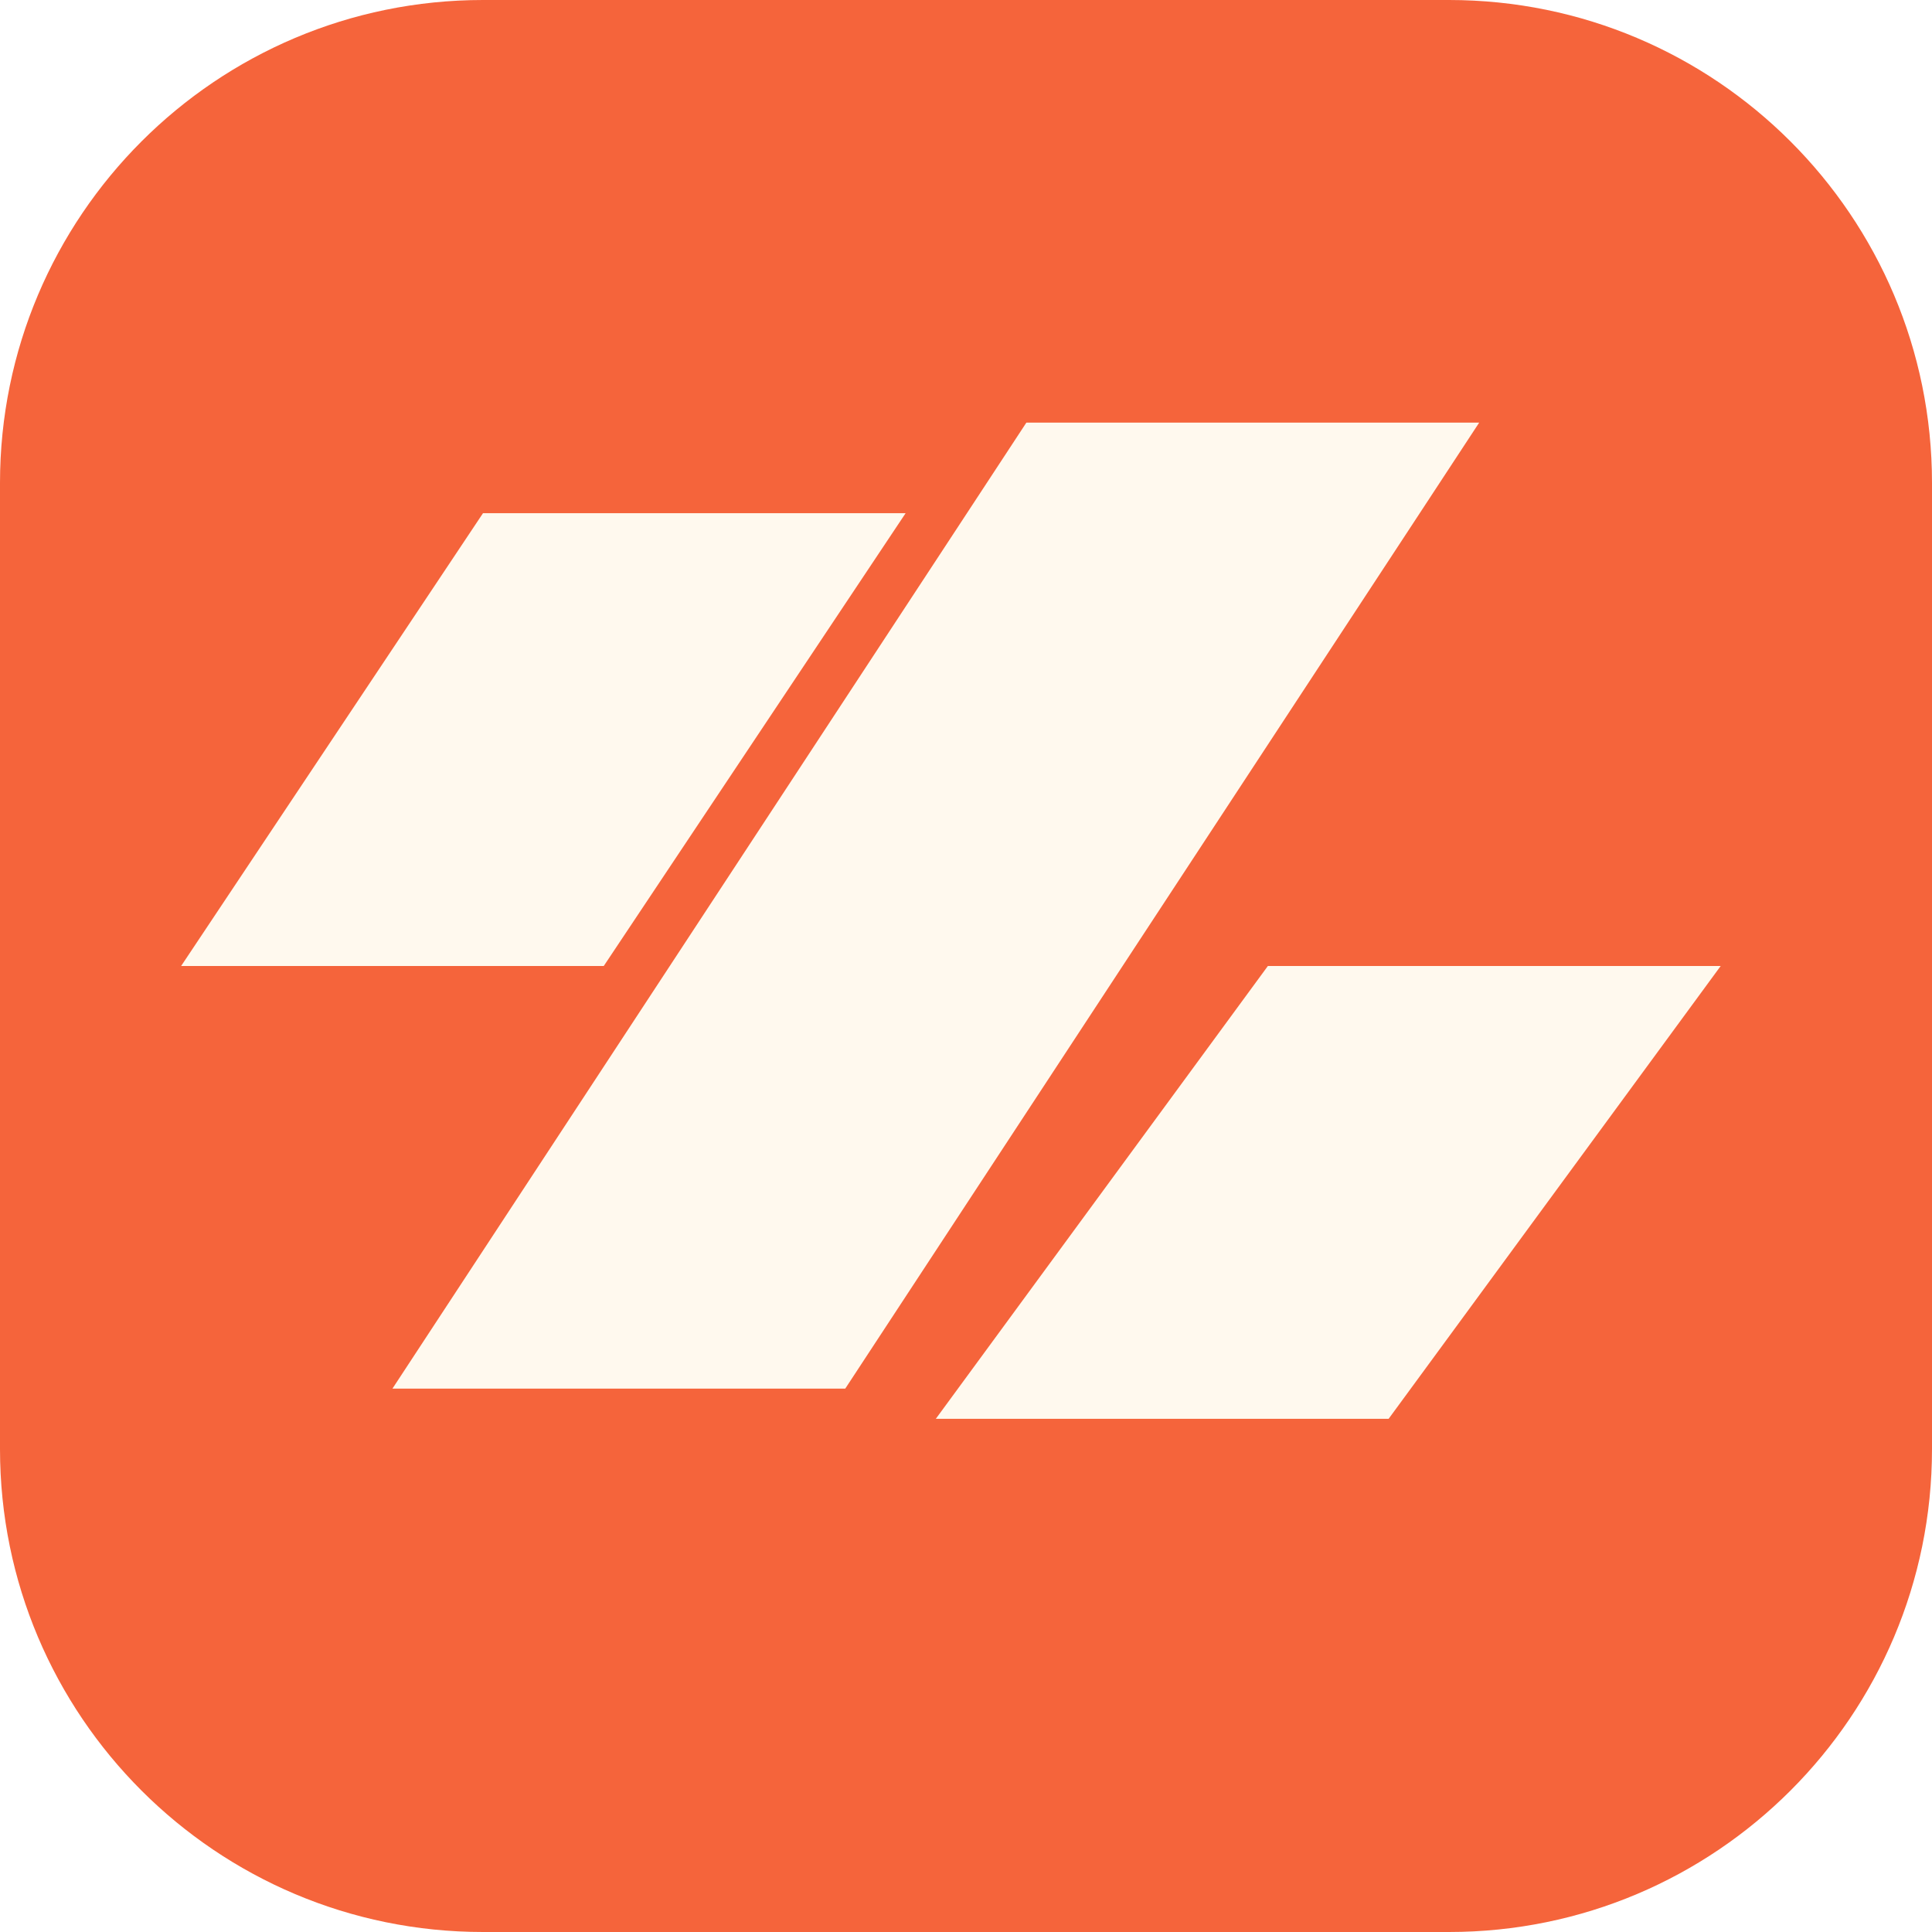
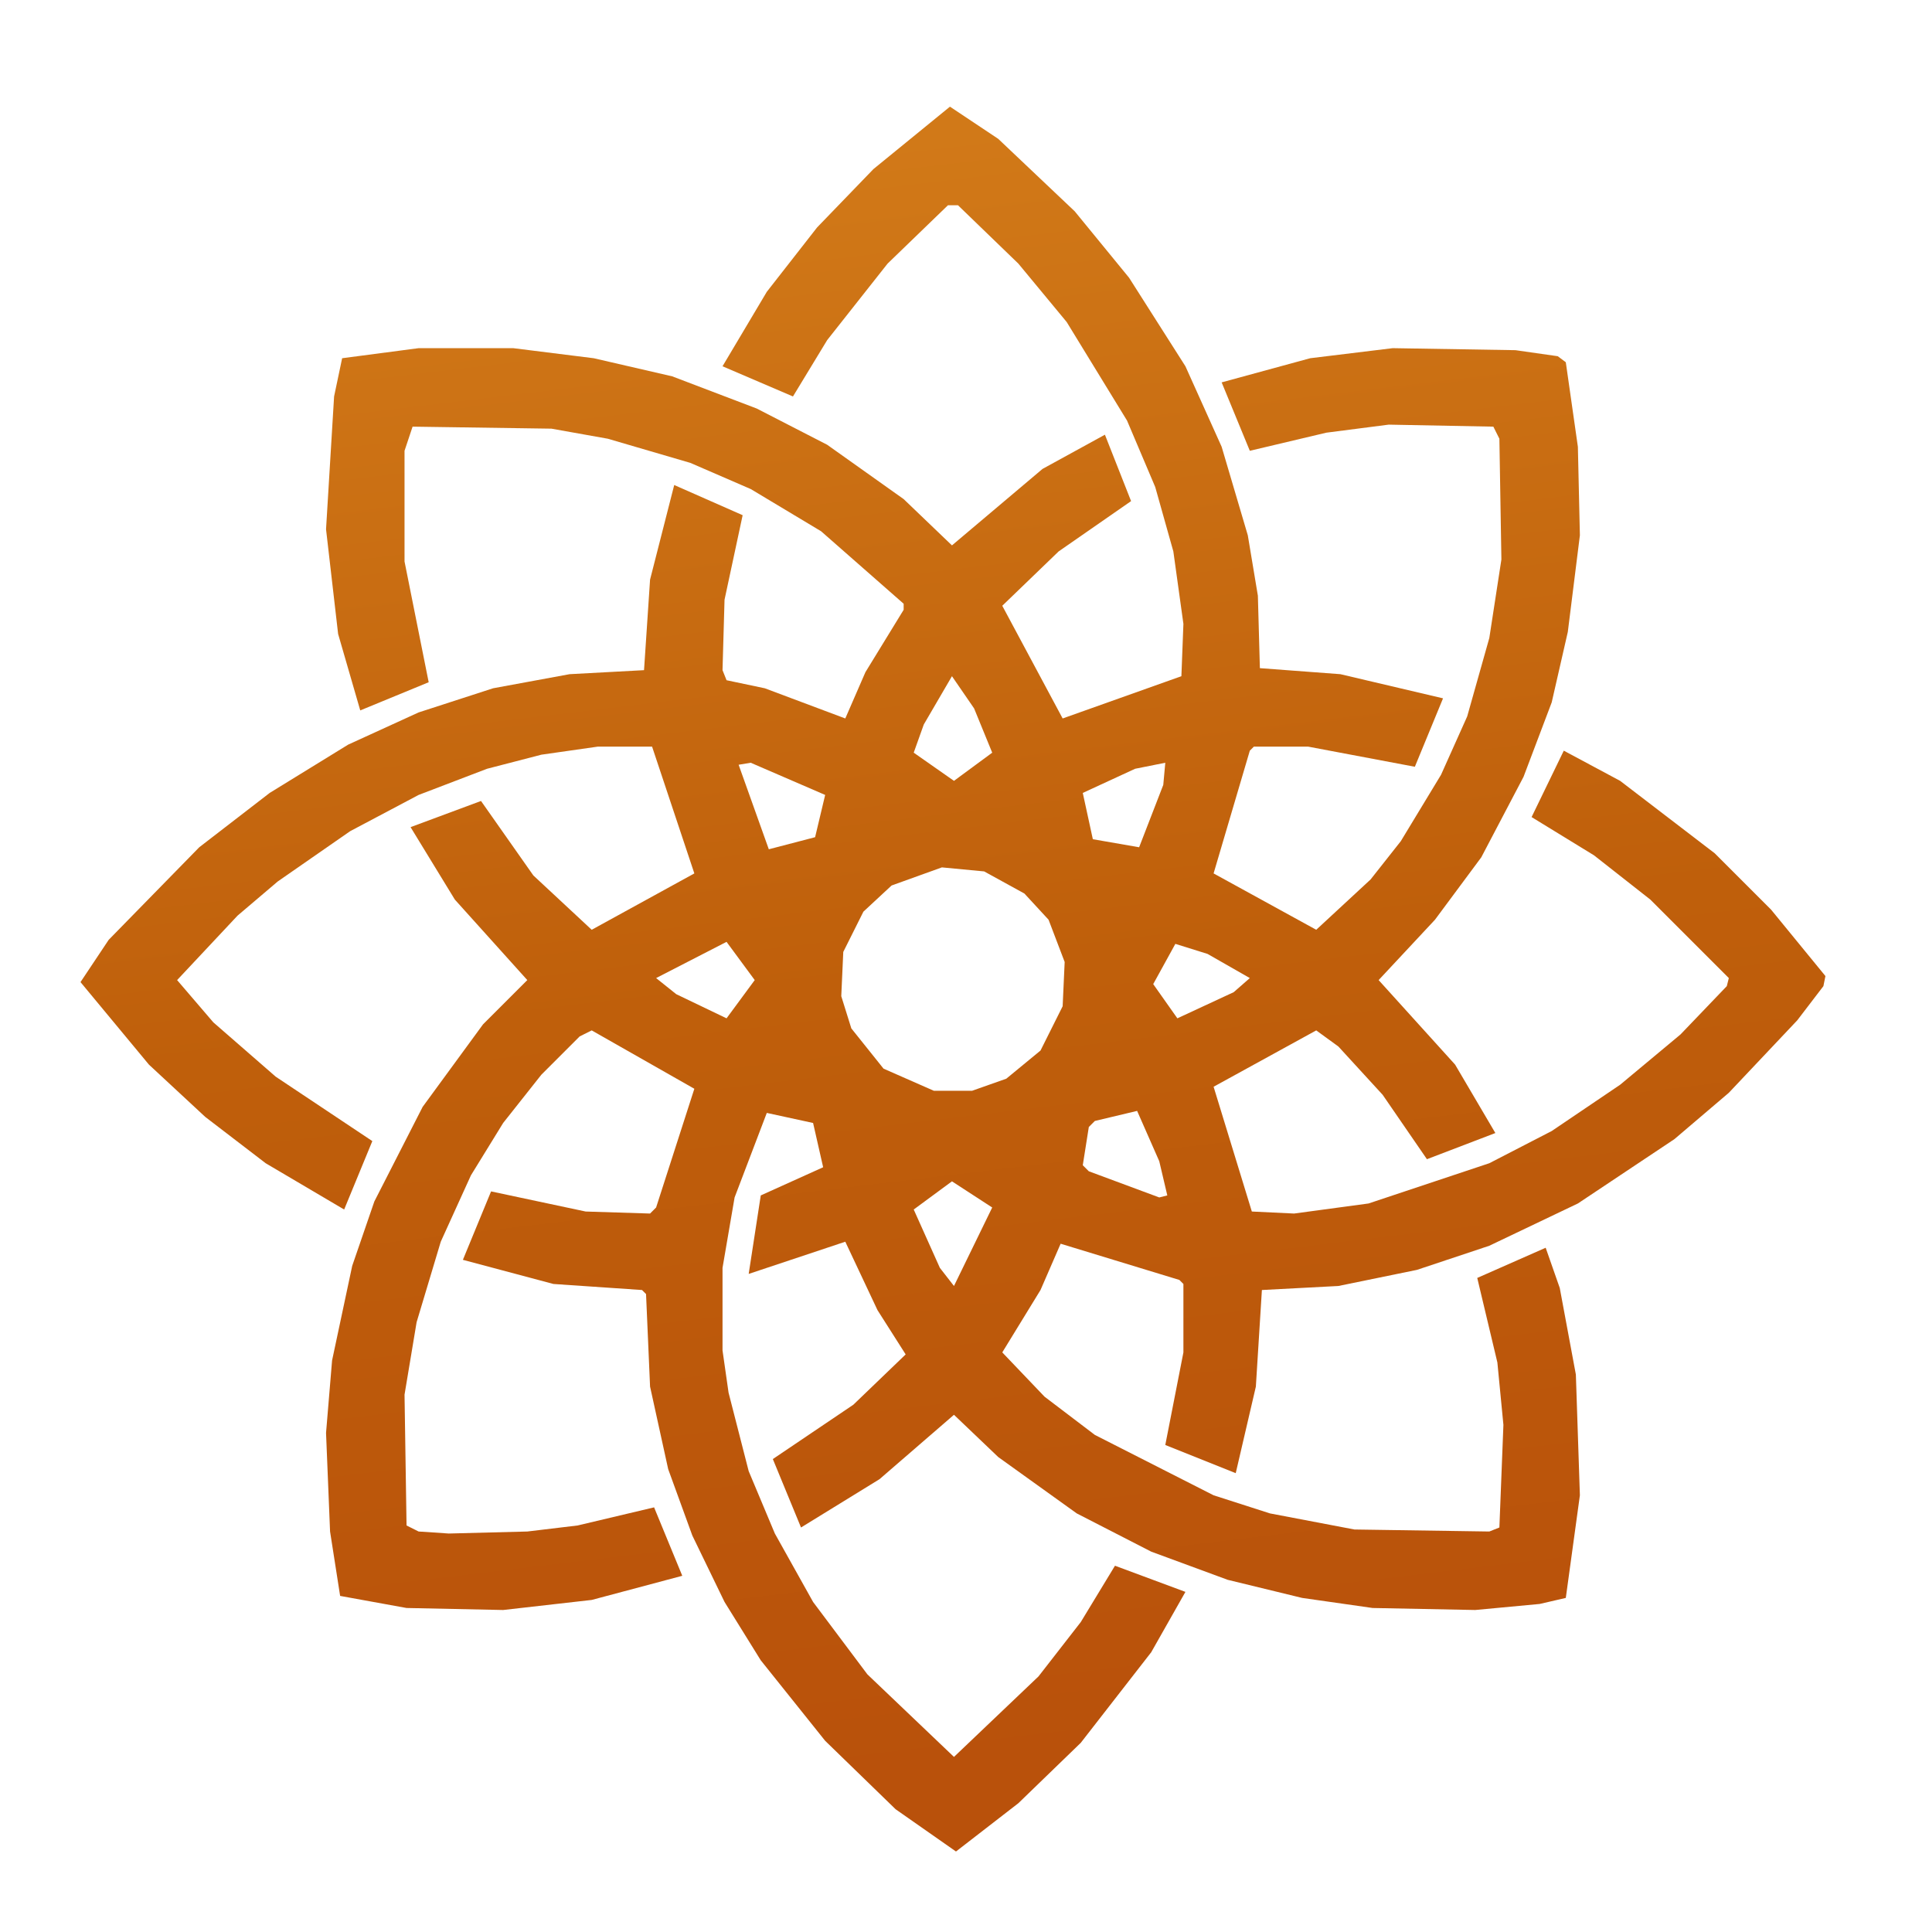
- <svg xmlns="http://www.w3.org/2000/svg" viewBox="0 0 64 64">
-   <rect width="64" height="64" rx="16" fill="#f5643b" />
-   <path d="M13 46 34 14h15L28 46H13ZM16 17h14L20 32H6l10-15ZM42 32h15L46 47H31l11-15Z" fill="#fff9ee" />
+ <svg xmlns="http://www.w3.org/2000/svg" viewBox="0 0 950 960" role="img" aria-label="Bunga Sangkara Karya">
+   <defs>
+     <linearGradient id="flower" x1="0" y1="0" x2=".12" y2="1">
+       <stop stop-color="#d47d1a" />
+       <stop offset=".55" stop-color="#bf5f0b" />
+       <stop offset="1" stop-color="#b9510b" />
+     </linearGradient>
+   </defs>
+   <path d="M472,53 434,84 406,113 381,145 359,182 394,197 411,169 441,131 471,102 476,102 506,131 530,160 560,209 574,242 583,274 588,310 587,336 528,357 498,301 526,274 562,249 549,216 518,233 473,271 449,248 411,221 376,203 334,187 295,178 255,173 208,173 170,178 166,197 162,263 168,315 179,353 213,339 201,279 201,224 205,212 274,213 302,218 343,230 373,243 408,264 449,300 449,303 430,334 420,357 380,342 361,338 359,333 360,298 369,256 335,241 323,288 320,333 283,335 245,342 208,354 173,370 134,394 99,421 54,467 40,488 74,529 102,555 132,578 171,601 185,567 137,535 106,508 88,487 118,455 138,438 174,413 208,395 242,382 269,375 297,371 324,371 345,434 294,462 265,435 239,398 204,411 226,447 262,487 240,509 210,550 186,597 175,629 165,676 162,712 164,761 169,793 202,799 250,800 294,795 339,783 325,749 287,758 262,761 223,762 208,761 202,758 201,693 207,657 219,617 234,584 250,558 269,534 288,515 294,512 345,541 326,600 323,603 291,602 244,592 230,626 275,638 319,641 321,643 323,689 332,730 344,763 360,796 378,825 410,865 445,899 475,920 506,896 537,866 572,821 589,791 554,778 537,806 516,833 474,873 431,832 404,796 385,762 372,731 362,692 359,671 359,630 365,595 381,553 404,558 409,580 378,594 372,633 420,617 436,651 450,673 424,698 384,725 398,759 437,735 474,703 496,724 535,752 572,771 610,785 647,794 682,799 733,800 765,797 778,794 785,743 783,683 775,640 768,620 734,635 744,677 747,708 745,759 740,761 673,760 631,752 603,743 544,713 519,694 498,672 517,641 527,618 586,636 588,638 588,672 579,718 614,732 624,689 627,641 665,639 704,631 740,619 784,598 832,566 859,543 893,507 906,490 907,485 880,452 852,424 805,388 777,373 761,406 792,425 820,447 859,486 858,490 835,514 805,539 771,562 740,578 680,598 643,603 622,602 603,540 654,512 665,520 687,544 709,576 743,563 723,529 685,487 713,457 736,426 757,386 771,349 779,314 785,266 784,222 778,180 774,177 753,174 692,173 651,178 607,190 621,224 659,215 690,211 742,212 745,218 746,278 740,317 729,356 716,385 696,418 681,437 654,462 603,434 621,373 623,371 650,371 703,381 717,347 666,335 626,332 625,296 620,266 607,222 589,182 561,138 534,105 496,69Z M473,587 493,600 474,639 467,630 454,601Z M541,560 544,557 565,552 576,577 580,594 576,595 541,582 538,579Z M573,489 584,469 600,474 621,486 613,493 585,506Z M375,487 361,506 336,494 326,486 361,468Z M468,431 489,433 509,444 521,457 529,478 528,500 517,522 500,536 483,542 464,542 439,531 423,511 418,495 419,473 429,453 443,440Z M579,379 578,390 566,421 543,417 538,394 564,382Z M367,380 373,379 410,395 405,416 382,422Z M473,336 484,352 493,374 474,388 454,374 459,360Z" fill="url(#flower)" fill-rule="evenodd" />
</svg>
